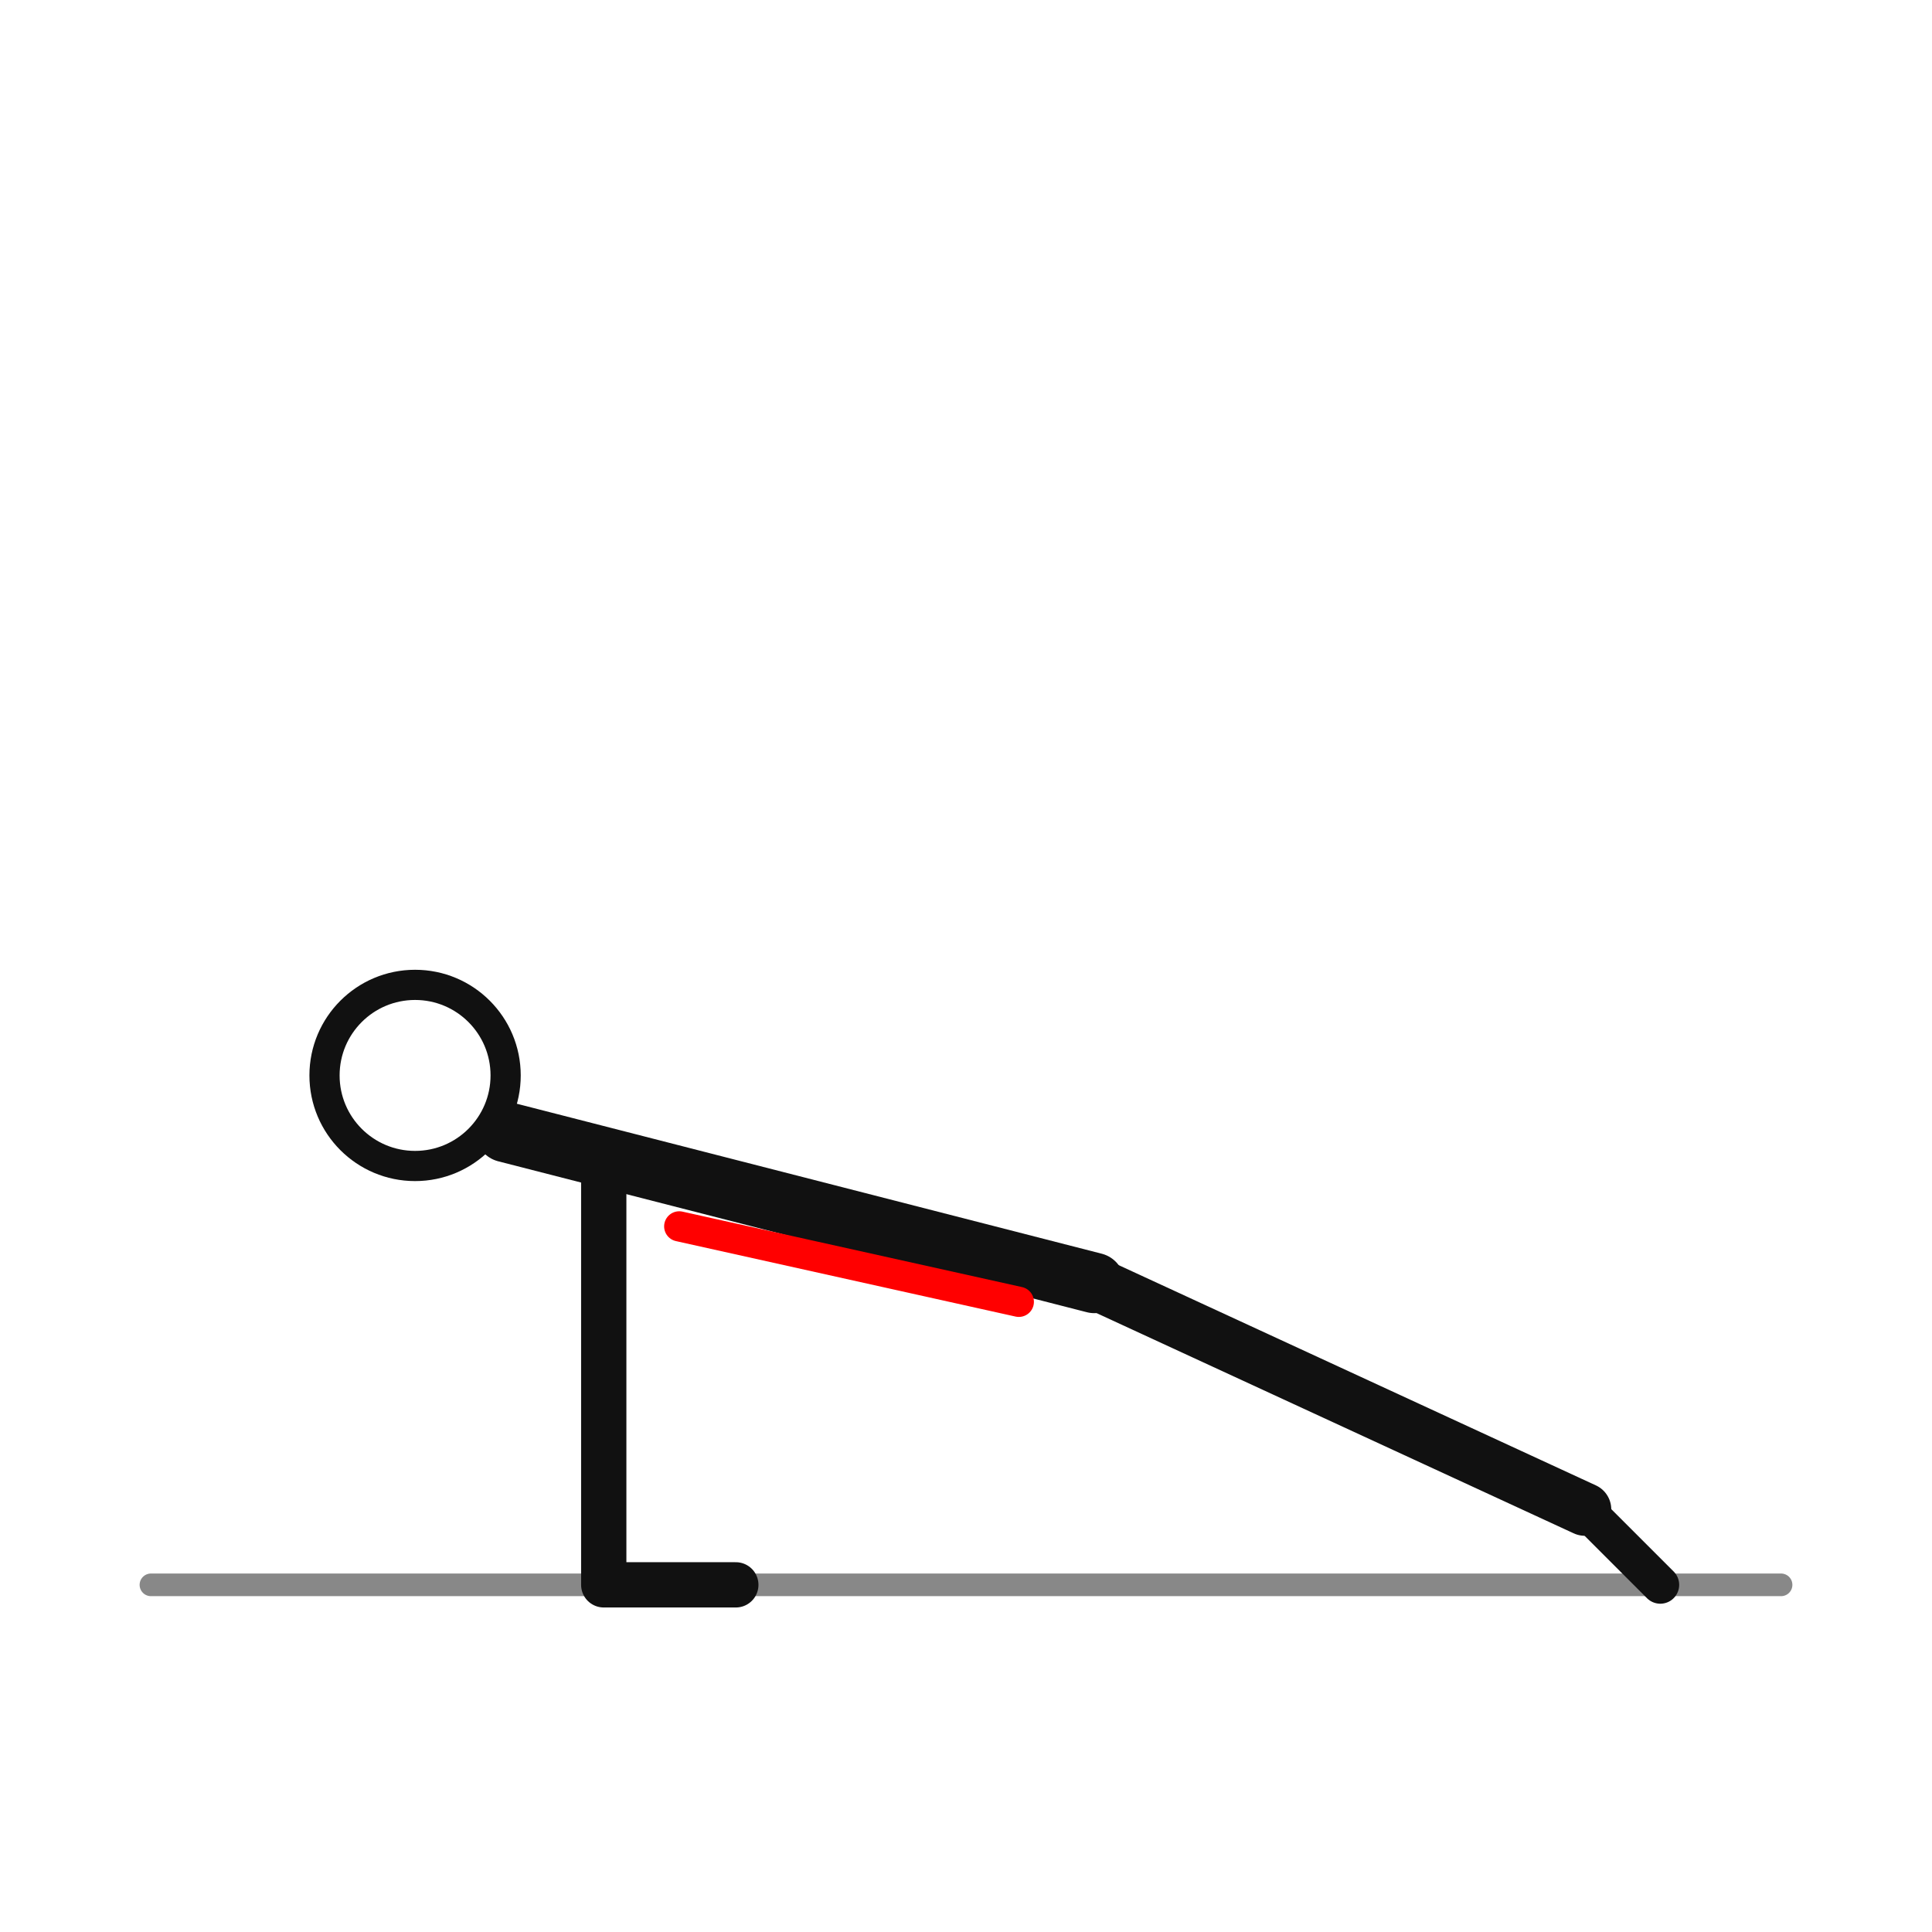
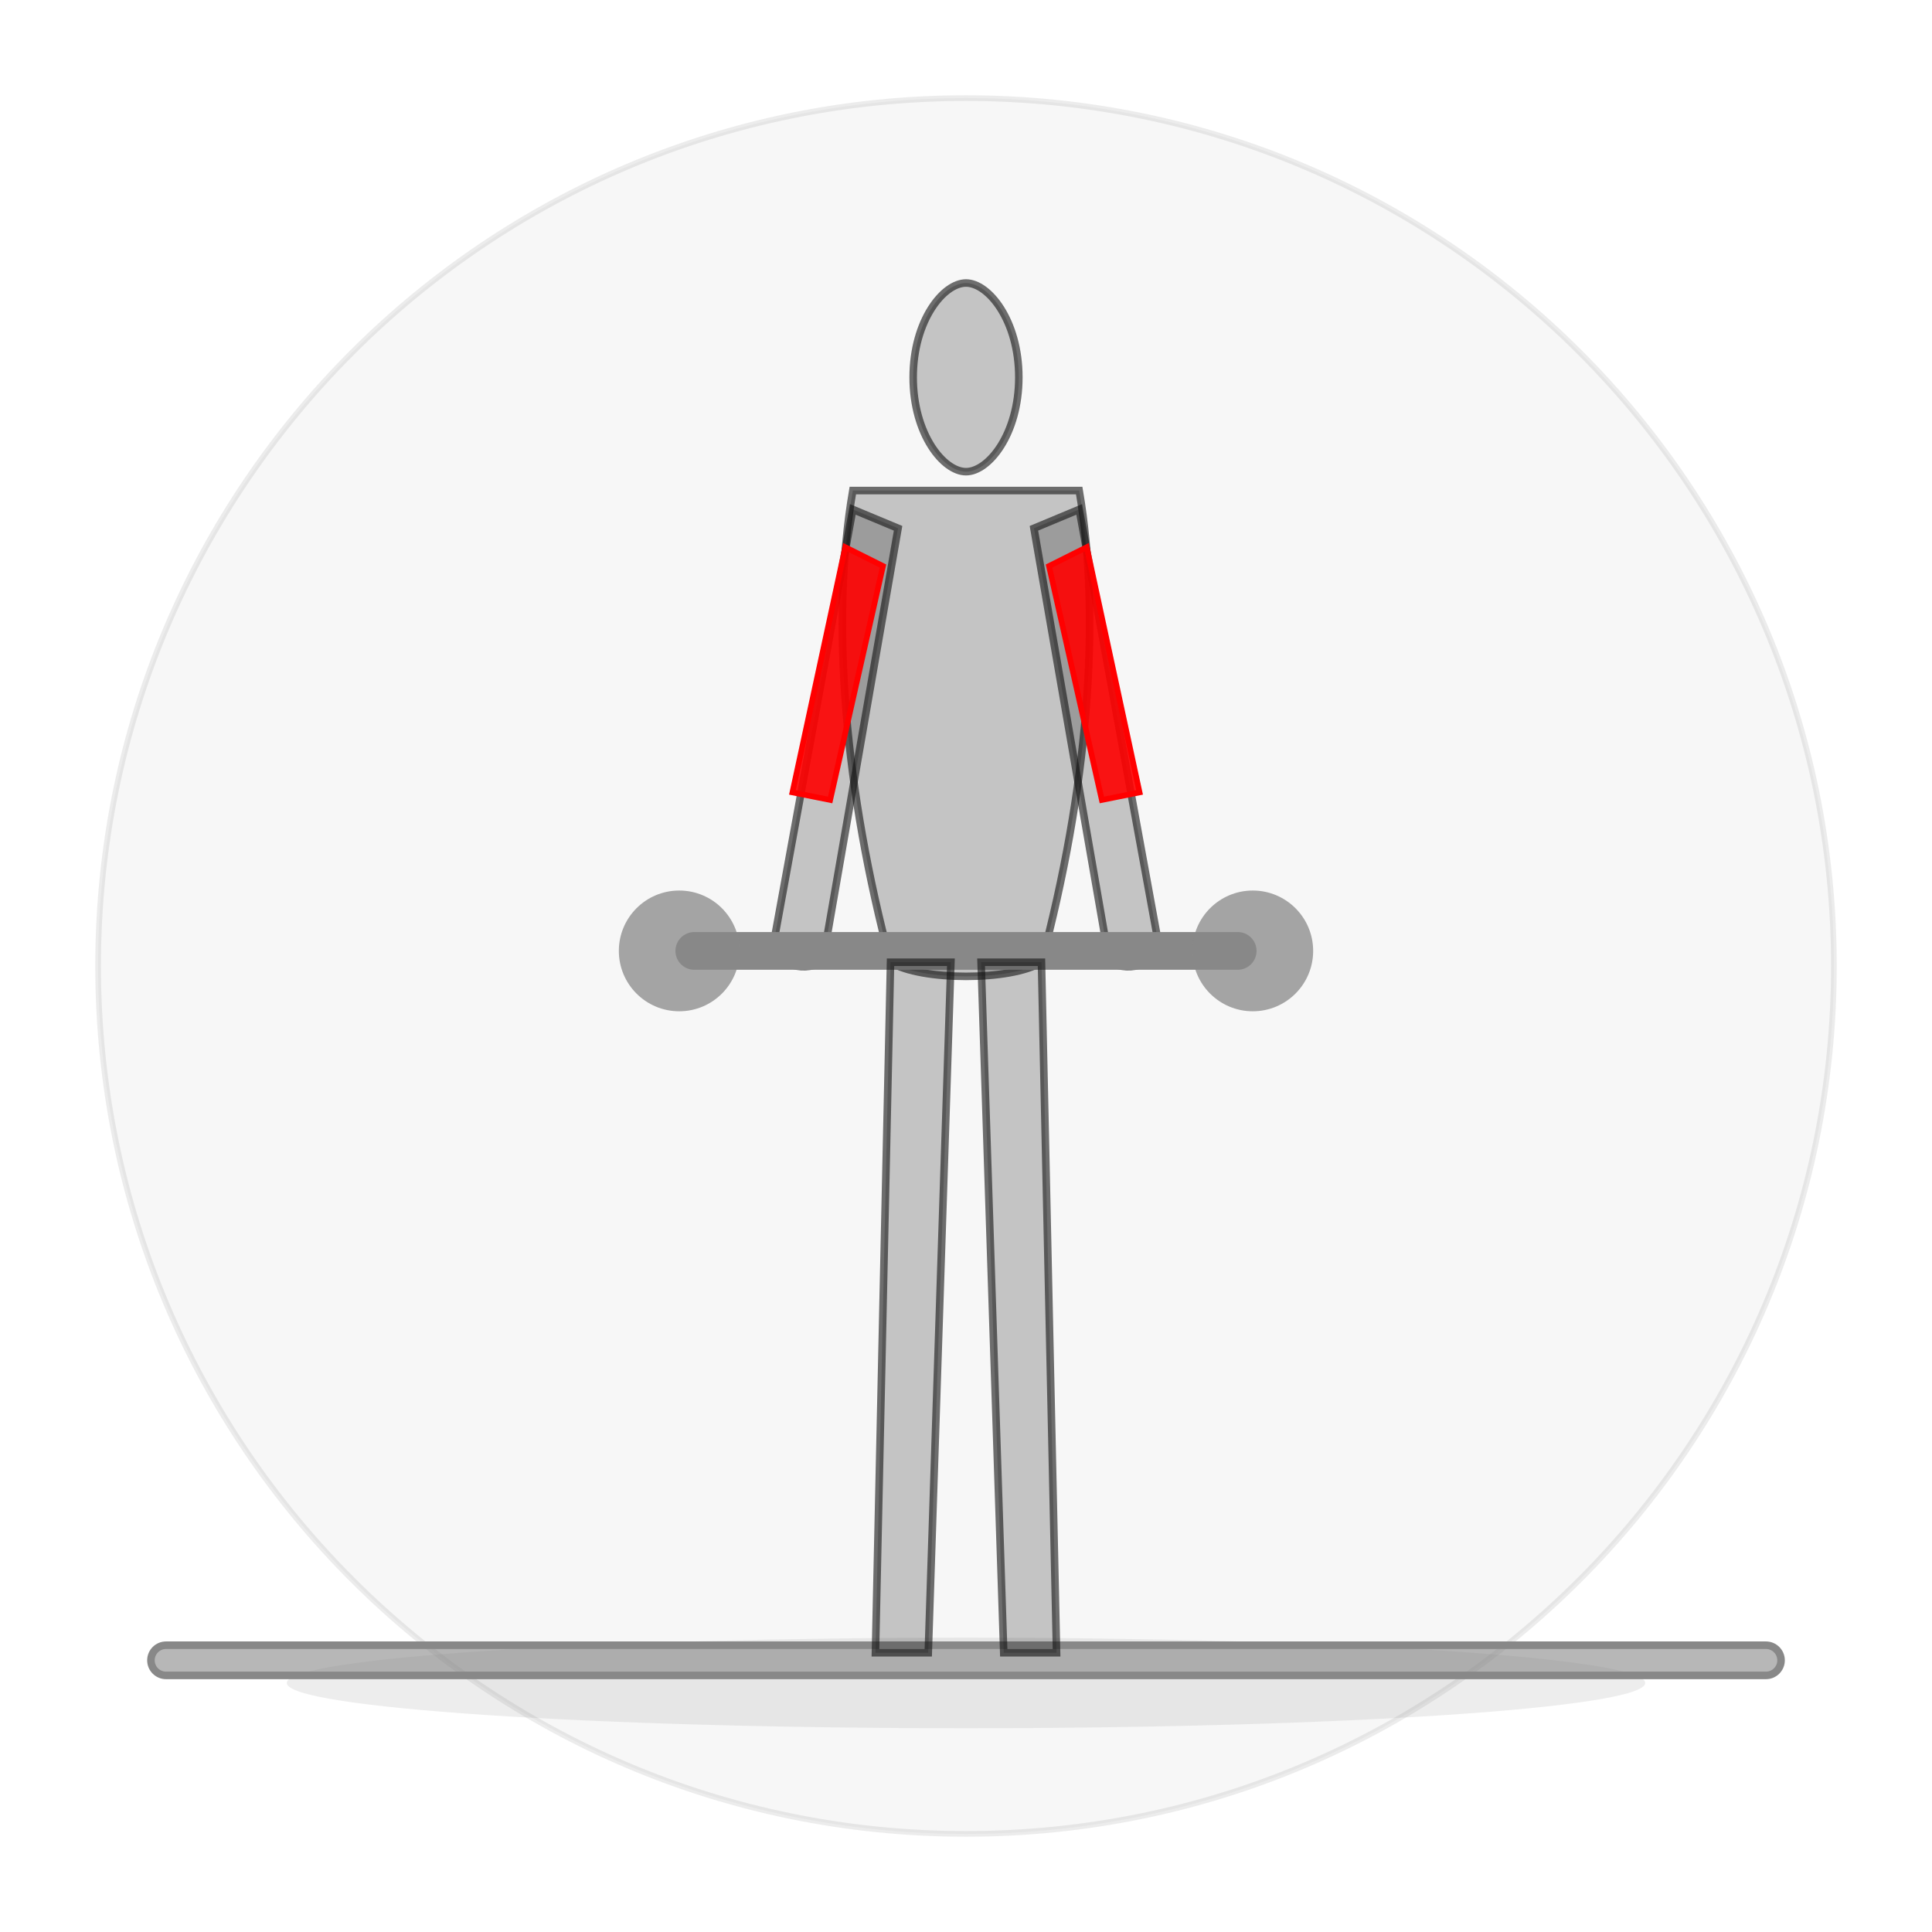
<svg xmlns="http://www.w3.org/2000/svg" viewBox="0 0 512 512">
-   <path stroke="#888888" stroke-width="6" stroke-linecap="round" d="M 40,420 L 472,420" />
-   <circle cx="110" cy="285" r="24" stroke="#111111" stroke-width="8" fill="none" />
-   <path stroke="#111111" stroke-width="16" stroke-linecap="round" d="M 134,300 L 290,340" />
-   <path stroke="#111111" stroke-width="12" stroke-linecap="round" stroke-linejoin="round" fill="none" d="M 160,310 L 160,420 L 195,420" />
-   <path stroke="#111111" stroke-width="14" stroke-linecap="round" d="M 290,340 L 420,400" />
-   <path stroke="#111111" stroke-width="10" stroke-linecap="round" d="M 420,400 L 440,420" />
-   <path stroke="#FF0000" stroke-width="8" stroke-linecap="round" d="M 180,325 L 270,345" />
+   <defs>
+     <marker id="arrow" viewBox="0 0 10 10" refX="5" refY="5" markerWidth="6" markerHeight="6" orient="auto-start-reverse">
+       <path d="M 0 1.5 L 8 5 L 0 8.5 z" fill="#FF0000" />
+     </marker>
+     <marker id="arrow-neutral" viewBox="0 0 10 10" refX="5" refY="5" markerWidth="6" markerHeight="6" orient="auto-start-reverse">
+       <path d="M 0 1.5 L 8 5 L 0 8.5 z" fill="#888888" />
+     </marker>
+   </defs>
+   <circle cx="256" cy="256" r="230" fill="#111111" fill-opacity="0.035" stroke="#111111" stroke-width="1.5" stroke-opacity="0.08" />
+   <ellipse cx="256" cy="446" rx="180" ry="12" fill="#888888" fill-opacity="0.15" />
+   <rect x="40" y="436" width="432" height="8" rx="4" fill="#888888" fill-opacity="0.6" stroke="#888888" stroke-width="2" />
+   <path d="M 242,100 C 242,85 250,75 256,75 C 262,75 270,85 270,100 C 270,115 262,125 256,125 C 250,125 242,115 242,100 Z" fill="#111111" fill-opacity="0.22" stroke="#111111" stroke-width="2" stroke-opacity="0.6" />
+   <path d="M 226,130 C 220,165 224,210 236,255 C 244,260 268,260 276,255 C 288,210 292,165 286,130 Z" fill="#111111" fill-opacity="0.22" stroke="#111111" stroke-width="2" stroke-opacity="0.6" />
+   <path d="M 226,135 L 205,250 C 205,255 212,258 218,255 L 238,140 Z" fill="#111111" fill-opacity="0.22" stroke="#111111" stroke-width="2" stroke-opacity="0.6" />
+   <path d="M 286,135 L 307,250 C 307,255 300,258 294,255 L 274,140 Z" fill="#111111" fill-opacity="0.22" stroke="#111111" stroke-width="2" stroke-opacity="0.6" />
+   <rect x="180" y="248" width="152" height="8" rx="4" fill="#888888" stroke="#888888" stroke-width="2" />
+   <circle cx="180" cy="252" r="16" fill="#888888" fill-opacity="0.75" />
+   <circle cx="332" cy="252" r="16" fill="#888888" fill-opacity="0.75" />
+   <path d="M 236,255 L 232,438 L 246,438 L 252,255 Z" fill="#111111" fill-opacity="0.22" stroke="#111111" stroke-width="2" stroke-opacity="0.6" />
+   <path d="M 276,255 L 280,438 L 266,438 L 260,255 Z" fill="#111111" fill-opacity="0.22" stroke="#111111" stroke-width="2" stroke-opacity="0.6" />
+   <path d="M 224,145 L 210,210 L 220,212 L 234,150 Z" fill="#FF0000" fill-opacity="0.9" stroke="#FF0000" stroke-width="1.5" />
+   <path d="M 288,145 L 302,210 L 292,212 L 278,150 Z" fill="#FF0000" fill-opacity="0.9" stroke="#FF0000" stroke-width="1.5" />
</svg>
